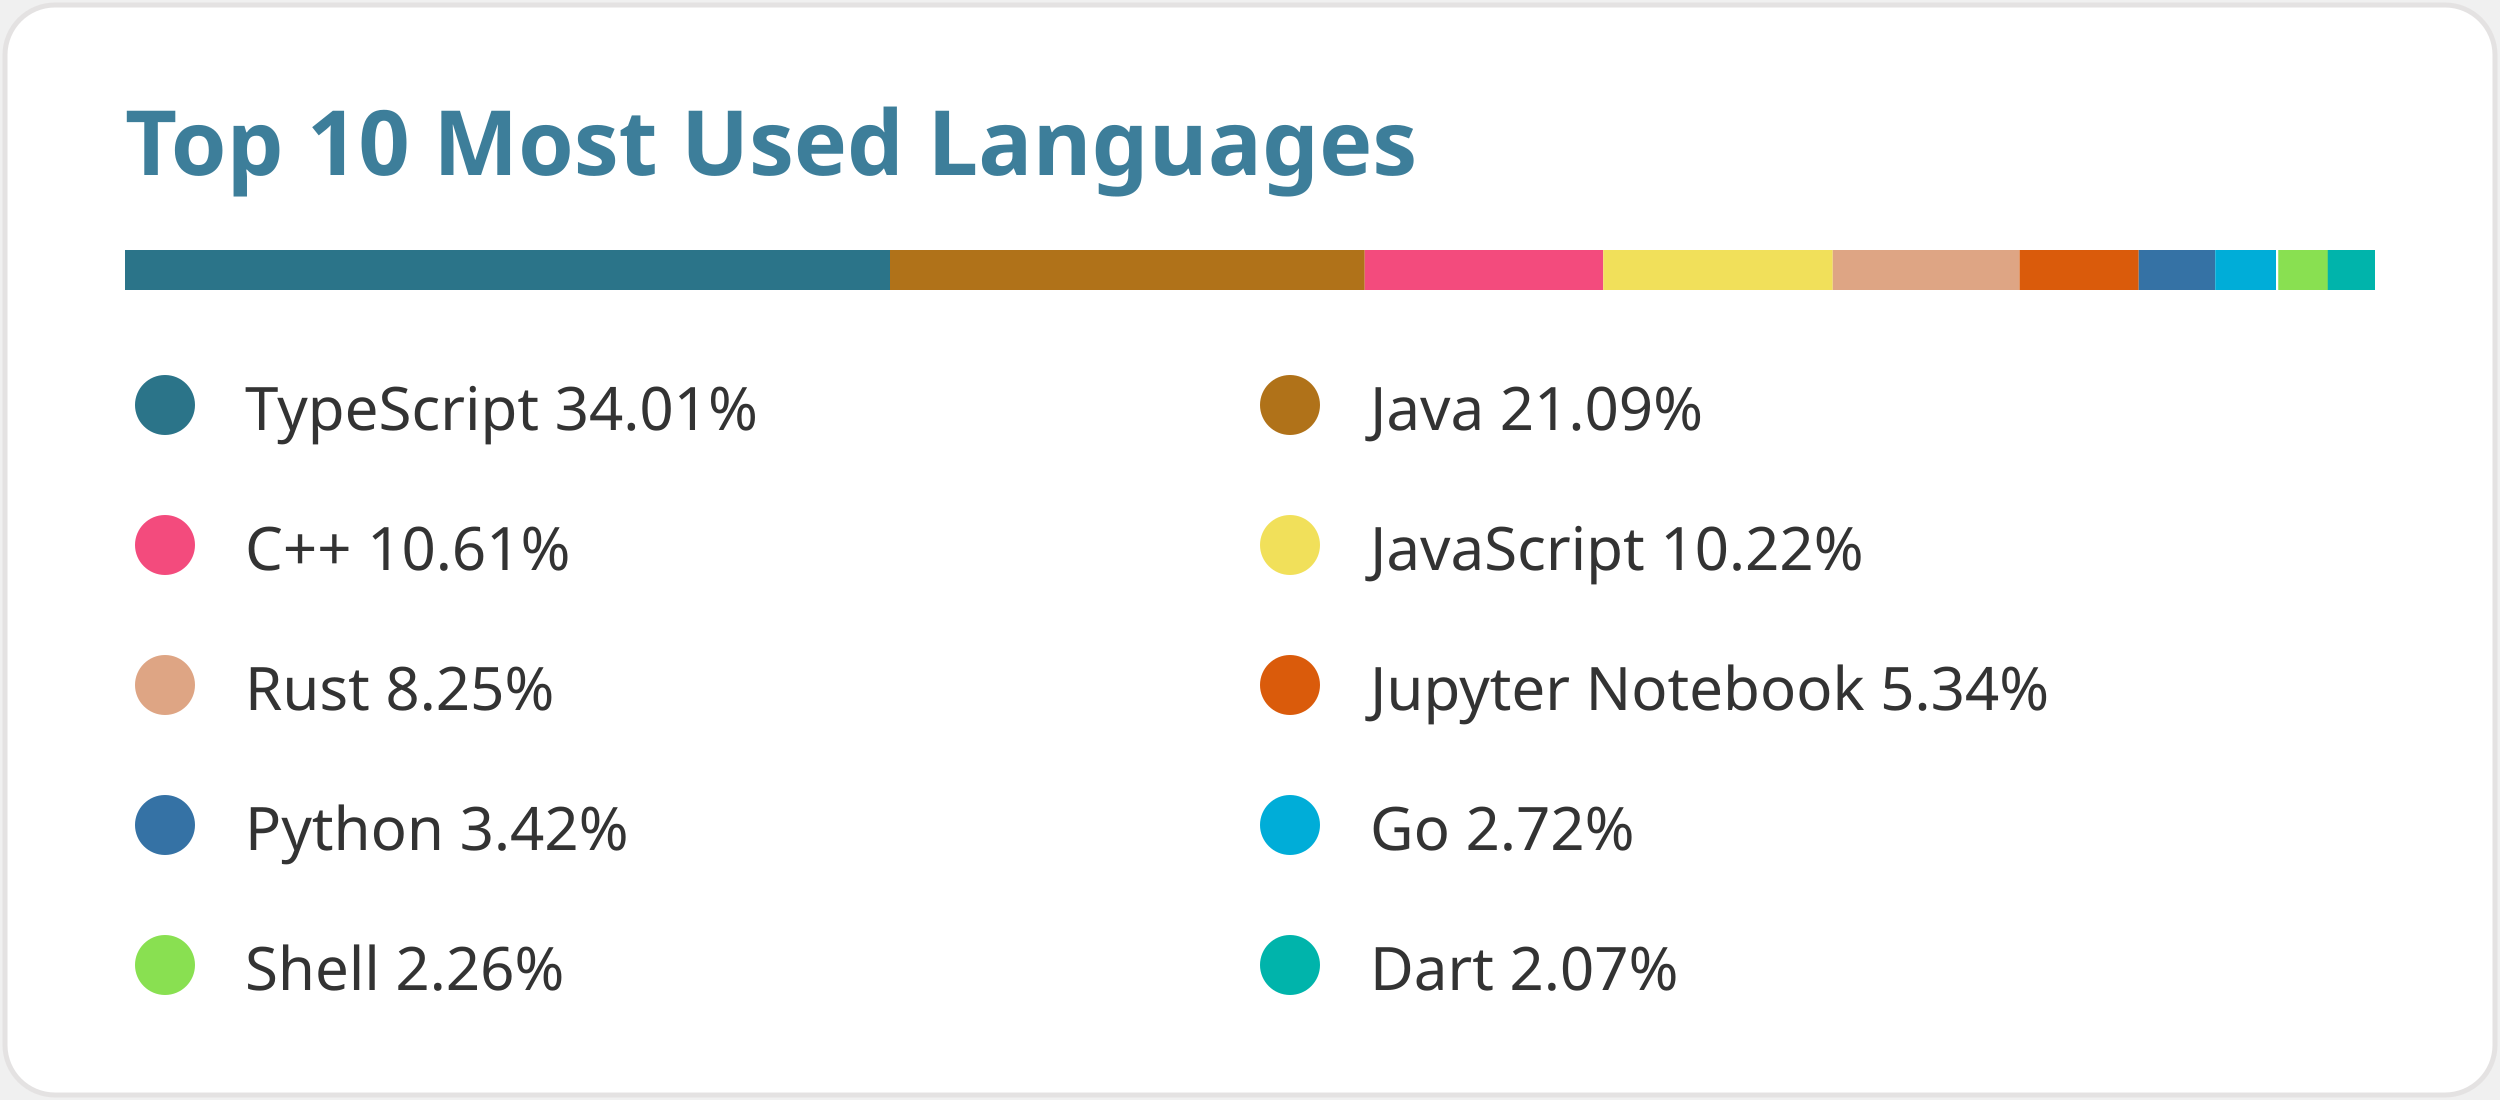
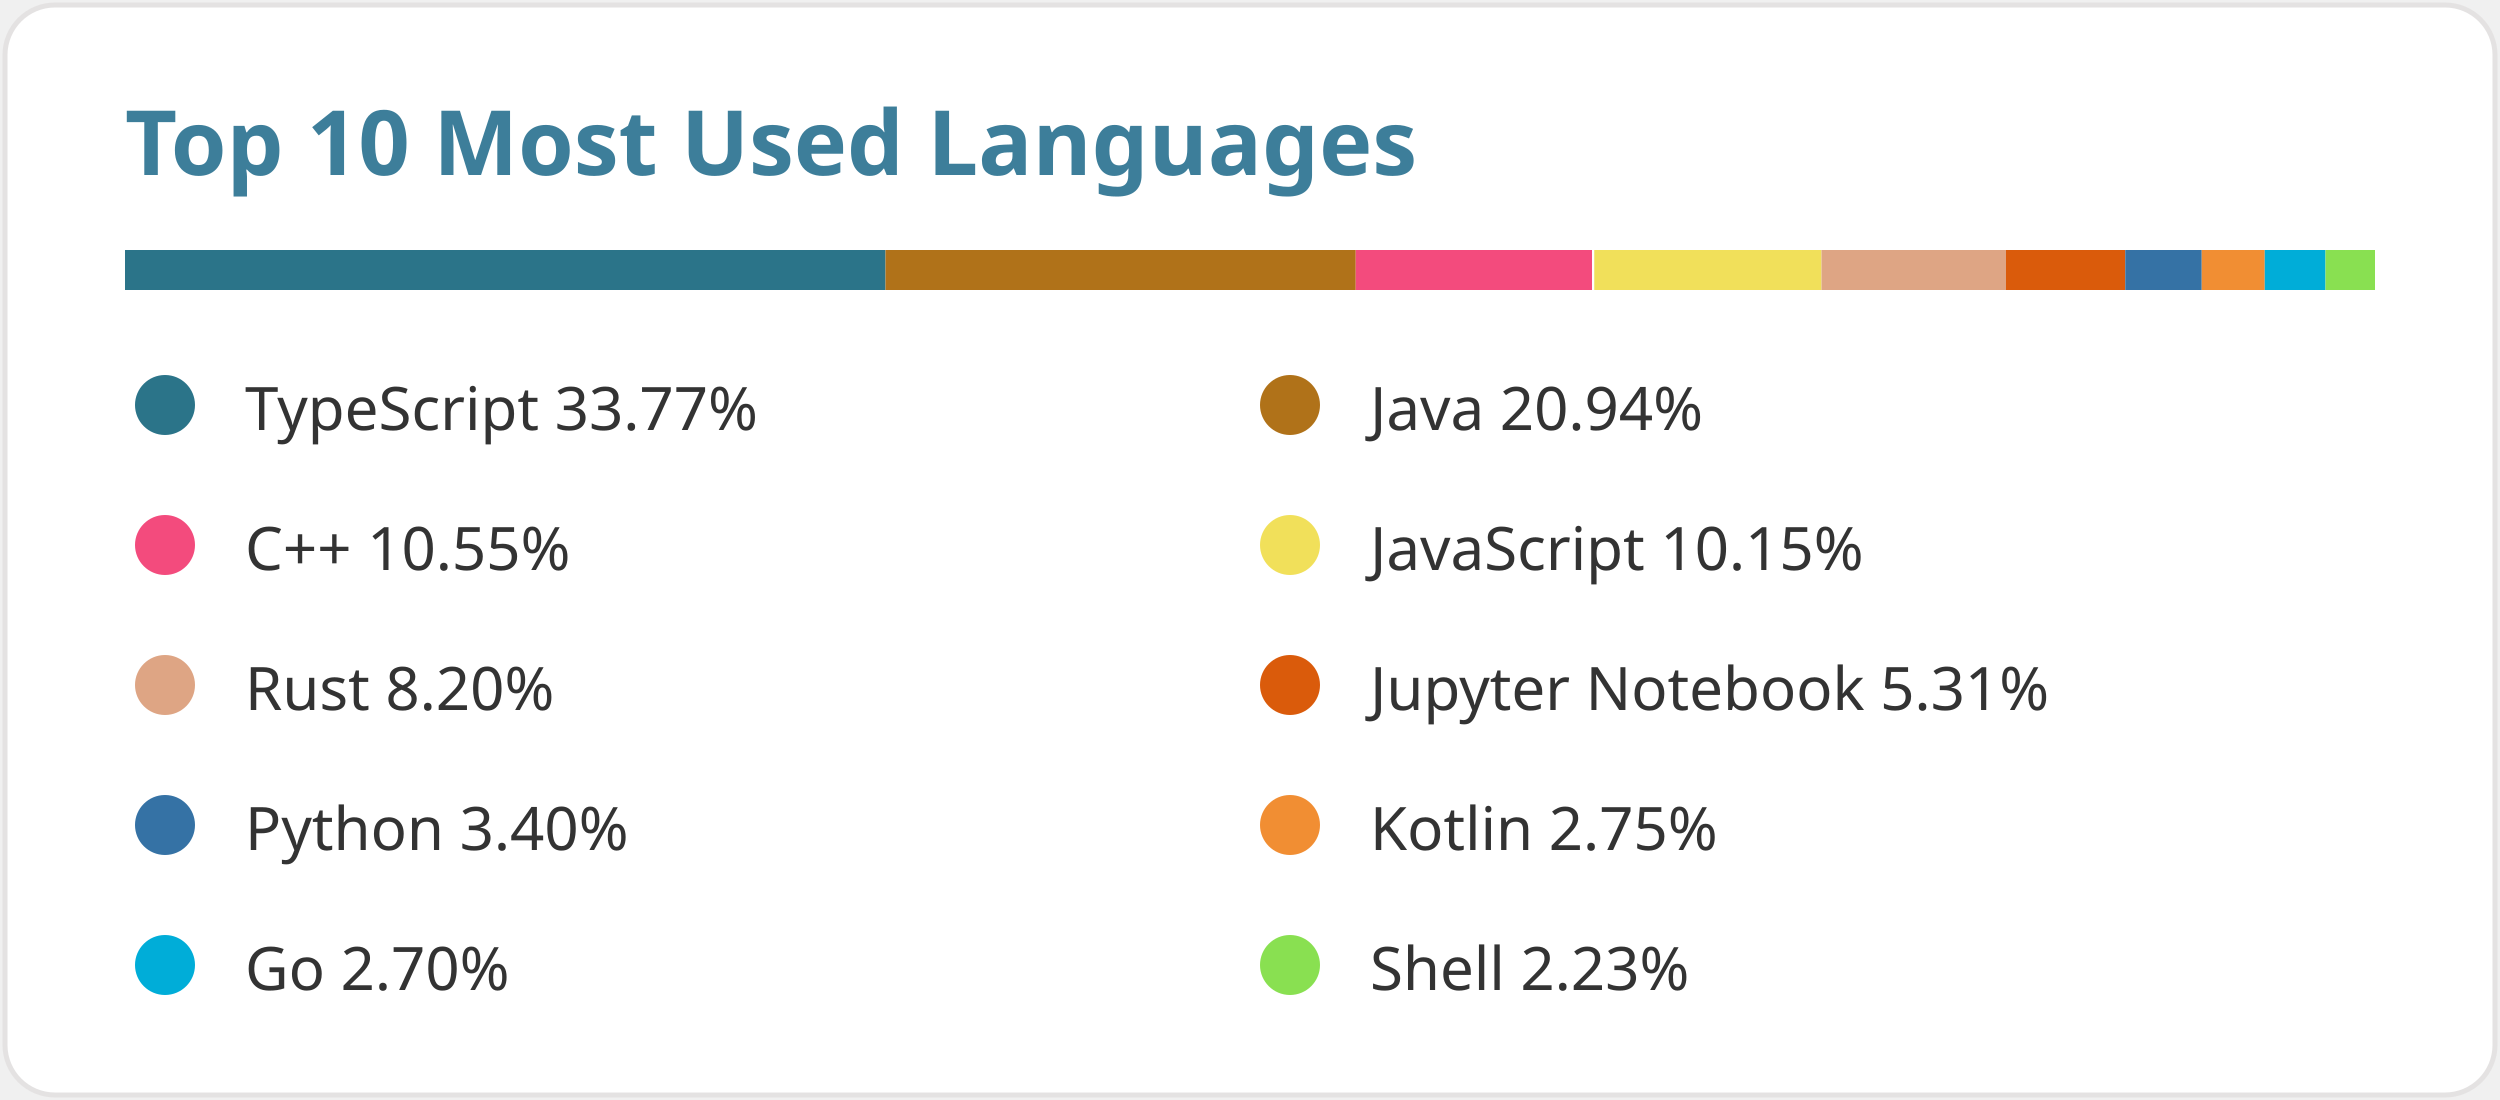
<svg xmlns="http://www.w3.org/2000/svg" width="500" height="220" viewBox="0 0 500 220" data-reactroot="">
  <style>text { font-family: 'Segoe UI', Ubuntu, Sans-Serif; fill: #333333; font-size: 12px; font-weight: 400; }</style>
  <rect width="498" height="218" x="1" y="1" rx="10" fill="#ffffff" stroke="#e4e2e2" />
  <text x="25" y="35" style="fill:#3d7e9a;font-size:18px;font-weight:600">Top 10 Most Used Languages</text>
  <g transform="translate(25, 50) scale(450, 8)">
-     <rect fill="#2b7489" x="0" width="0.34" height="1" />
-     <rect fill="#b07219" x="0.34" width="0.211" height="1" />
-     <rect fill="#f34b7d" x="0.551" width="0.106" height="1" />
-     <rect fill="#f1e05a" x="0.657" width="0.102" height="1" />
-     <rect fill="#dea584" x="0.759" width="0.083" height="1" />
-     <rect fill="#DA5B0B" x="0.842" width="0.053" height="1" />
-     <rect fill="#3572A5" x="0.895" width="0.034" height="1" />
-     <rect fill="#00ADD8" x="0.929" width="0.027" height="1" />
-     <rect fill="#89e051" x="0.957" width="0.023" height="1" />
-     <rect fill="#00B4AB" x="0.979" width="0.021" height="1" />
+     <rect fill="#2b7489" x="0" width="0.338" height="1" />
+     <rect fill="#b07219" x="0.338" width="0.209" height="1" />
+     <rect fill="#f34b7d" x="0.547" width="0.105" height="1" />
+     <rect fill="#f1e05a" x="0.653" width="0.101" height="1" />
+     <rect fill="#dea584" x="0.754" width="0.082" height="1" />
+     <rect fill="#DA5B0B" x="0.836" width="0.053" height="1" />
+     <rect fill="#3572A5" x="0.889" width="0.034" height="1" />
+     <rect fill="#F18E33" x="0.923" width="0.028" height="1" />
+     <rect fill="#00ADD8" x="0.951" width="0.027" height="1" />
+     <rect fill="#89e051" x="0.978" width="0.022" height="1" />
  </g>
  <g transform="translate(25, 75)">
    <circle cx="8" cy="6" r="6" fill="#2b7489" />
-     <text x="24" y="11">TypeScript 34.01%</text>
+     <text x="24" y="11">TypeScript 33.77%</text>
  </g>
  <g transform="translate(250, 75)">
    <circle cx="8" cy="6" r="6" fill="#b07219" />
-     <text x="24" y="11">Java 21.09%</text>
+     <text x="24" y="11">Java 20.94%</text>
  </g>
  <g transform="translate(25, 103)">
    <circle cx="8" cy="6" r="6" fill="#f34b7d" />
-     <text x="24" y="11">C++ 10.61%</text>
+     <text x="24" y="11">C++ 10.55%</text>
  </g>
  <g transform="translate(250, 103)">
    <circle cx="8" cy="6" r="6" fill="#f1e05a" />
-     <text x="24" y="11">JavaScript 10.22%</text>
+     <text x="24" y="11">JavaScript 10.15%</text>
  </g>
  <g transform="translate(25, 131)">
    <circle cx="8" cy="6" r="6" fill="#dea584" />
-     <text x="24" y="11">Rust 8.25%</text>
+     <text x="24" y="11">Rust 8.20%</text>
  </g>
  <g transform="translate(250, 131)">
    <circle cx="8" cy="6" r="6" fill="#DA5B0B" />
-     <text x="24" y="11">Jupyter Notebook 5.34%</text>
+     <text x="24" y="11">Jupyter Notebook 5.31%</text>
  </g>
  <g transform="translate(25, 159)">
    <circle cx="8" cy="6" r="6" fill="#3572A5" />
-     <text x="24" y="11">Python 3.42%</text>
+     <text x="24" y="11">Python 3.40%</text>
  </g>
  <g transform="translate(250, 159)">
-     <circle cx="8" cy="6" r="6" fill="#00ADD8" />
-     <text x="24" y="11">Go 2.72%</text>
+     <circle cx="8" cy="6" r="6" fill="#F18E33" />
+     <text x="24" y="11">Kotlin 2.75%</text>
  </g>
  <g transform="translate(25, 187)">
-     <circle cx="8" cy="6" r="6" fill="#89e051" />
-     <text x="24" y="11">Shell 2.26%</text>
+     <circle cx="8" cy="6" r="6" fill="#00ADD8" />
+     <text x="24" y="11">Go 2.70%</text>
  </g>
  <g transform="translate(250, 187)">
-     <circle cx="8" cy="6" r="6" fill="#00B4AB" />
-     <text x="24" y="11">Dart 2.07%</text>
+     <circle cx="8" cy="6" r="6" fill="#89e051" />
+     <text x="24" y="11">Shell 2.23%</text>
  </g>
</svg>
